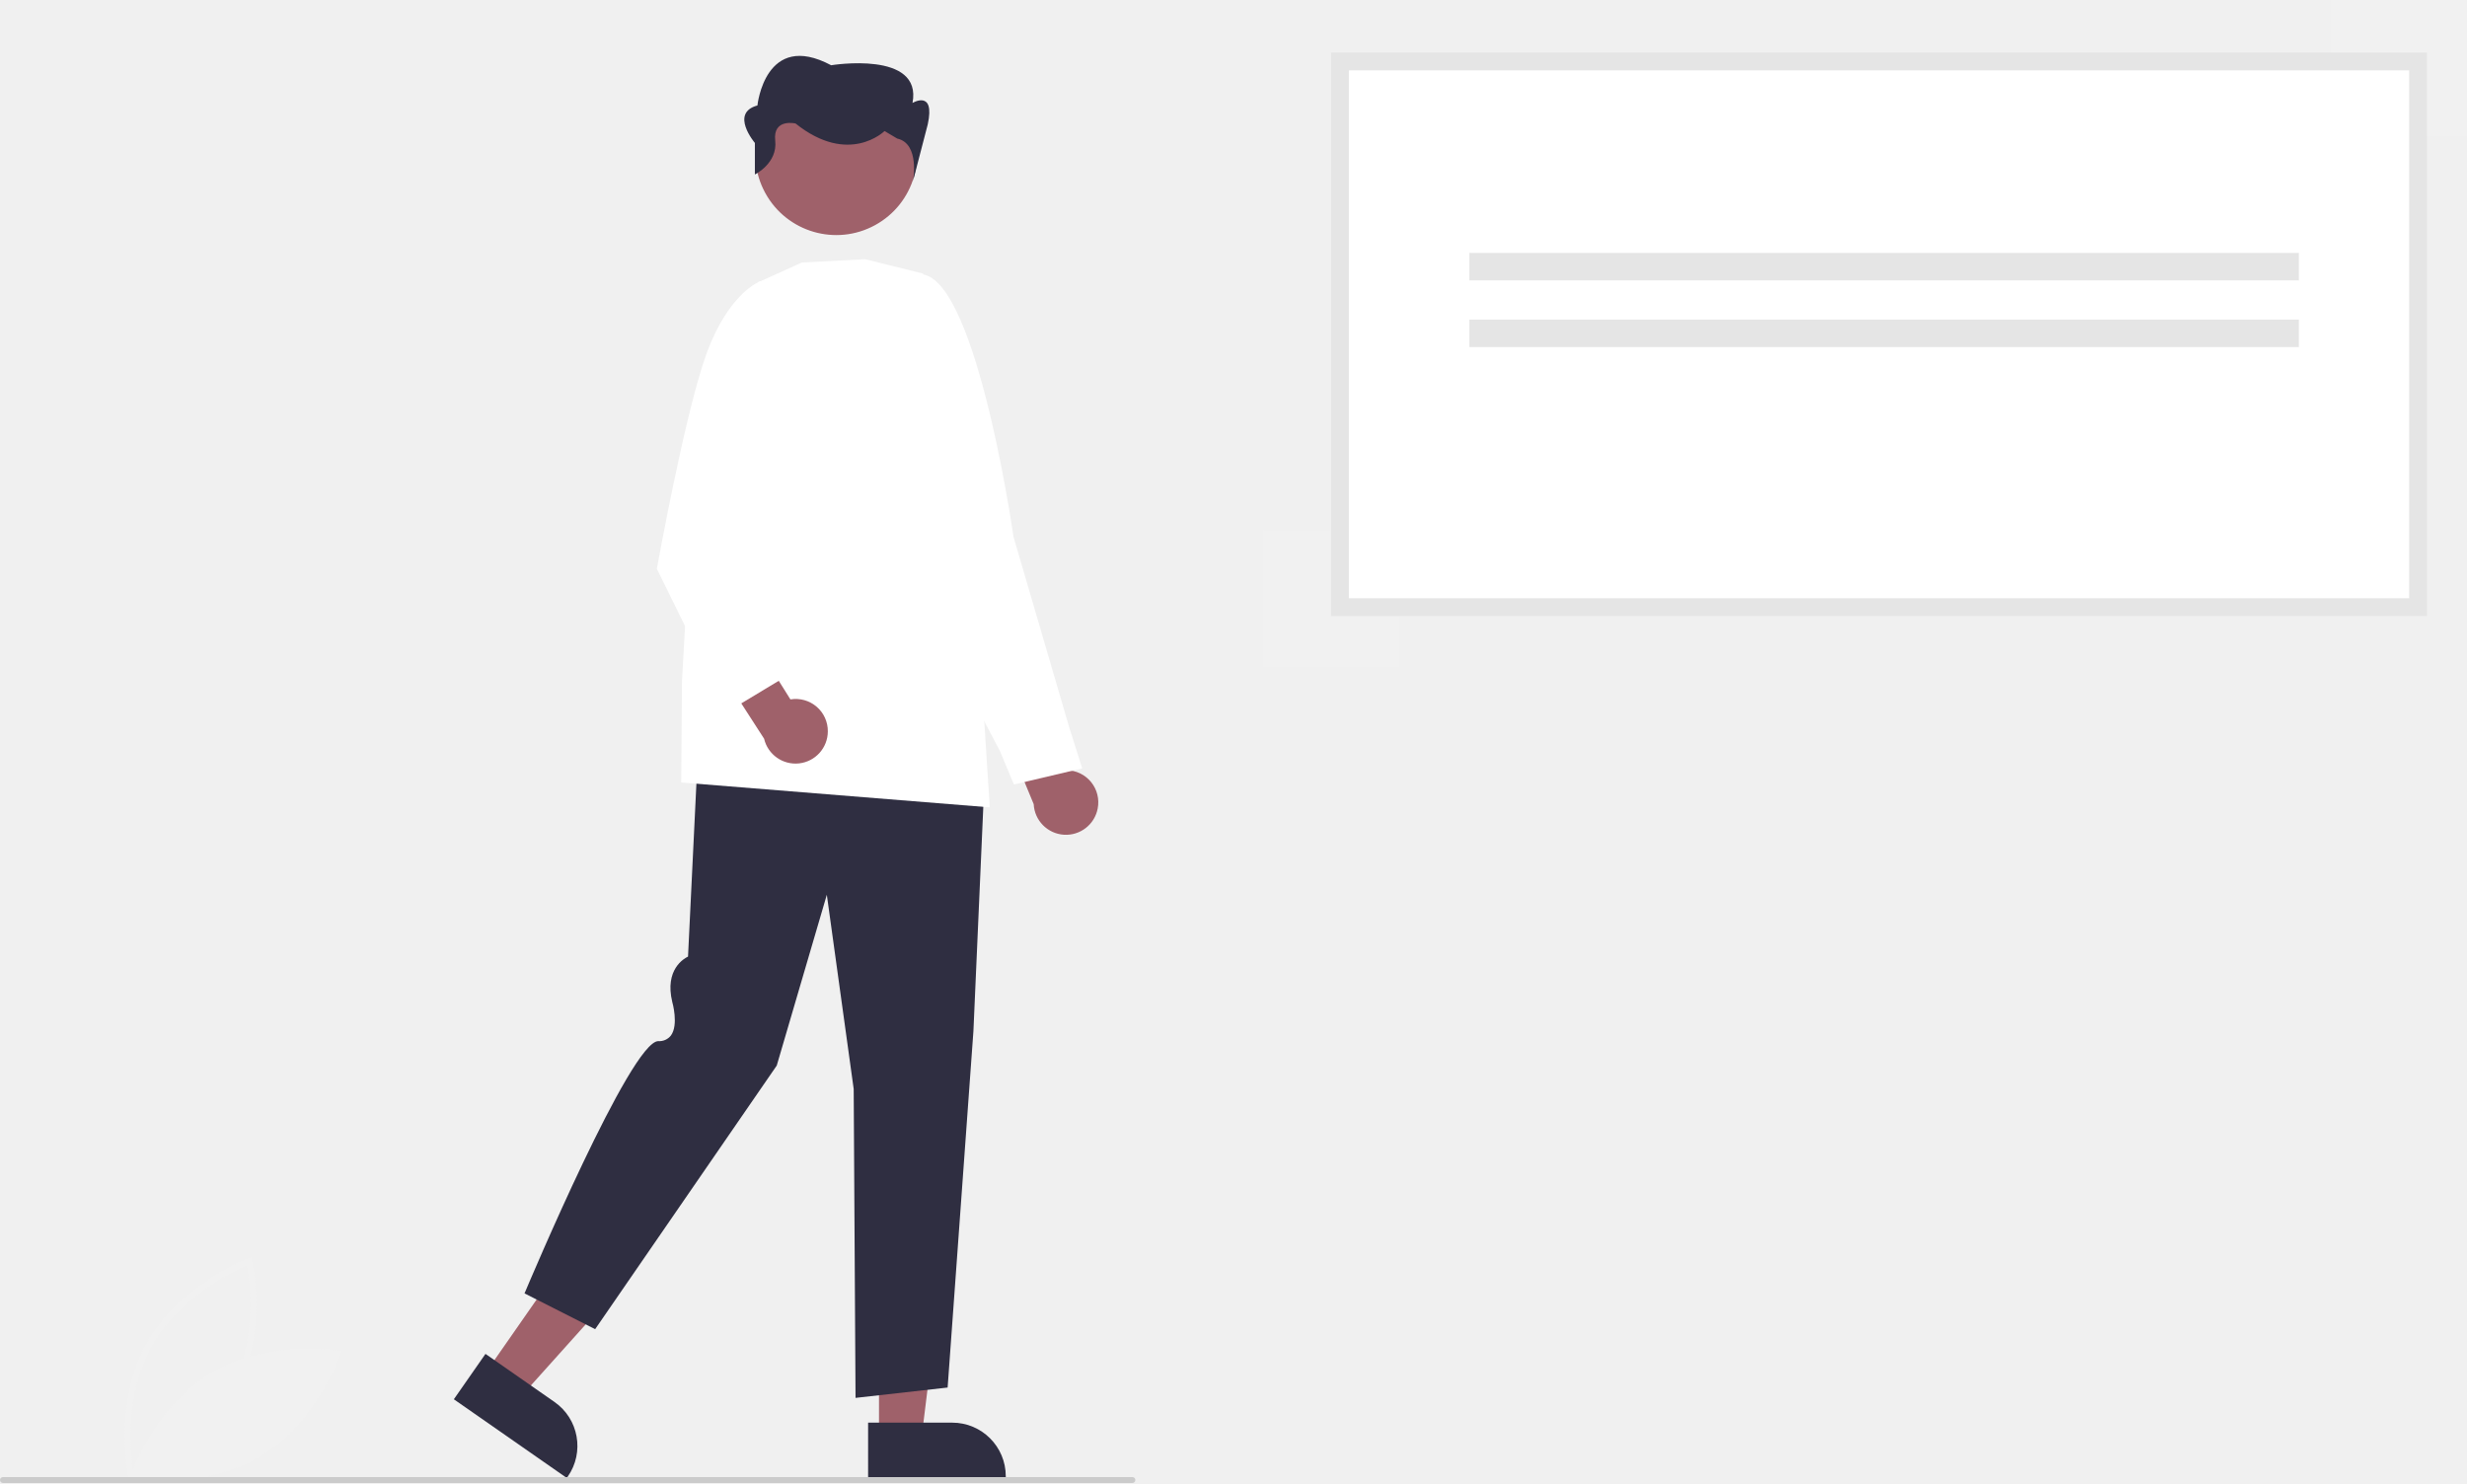
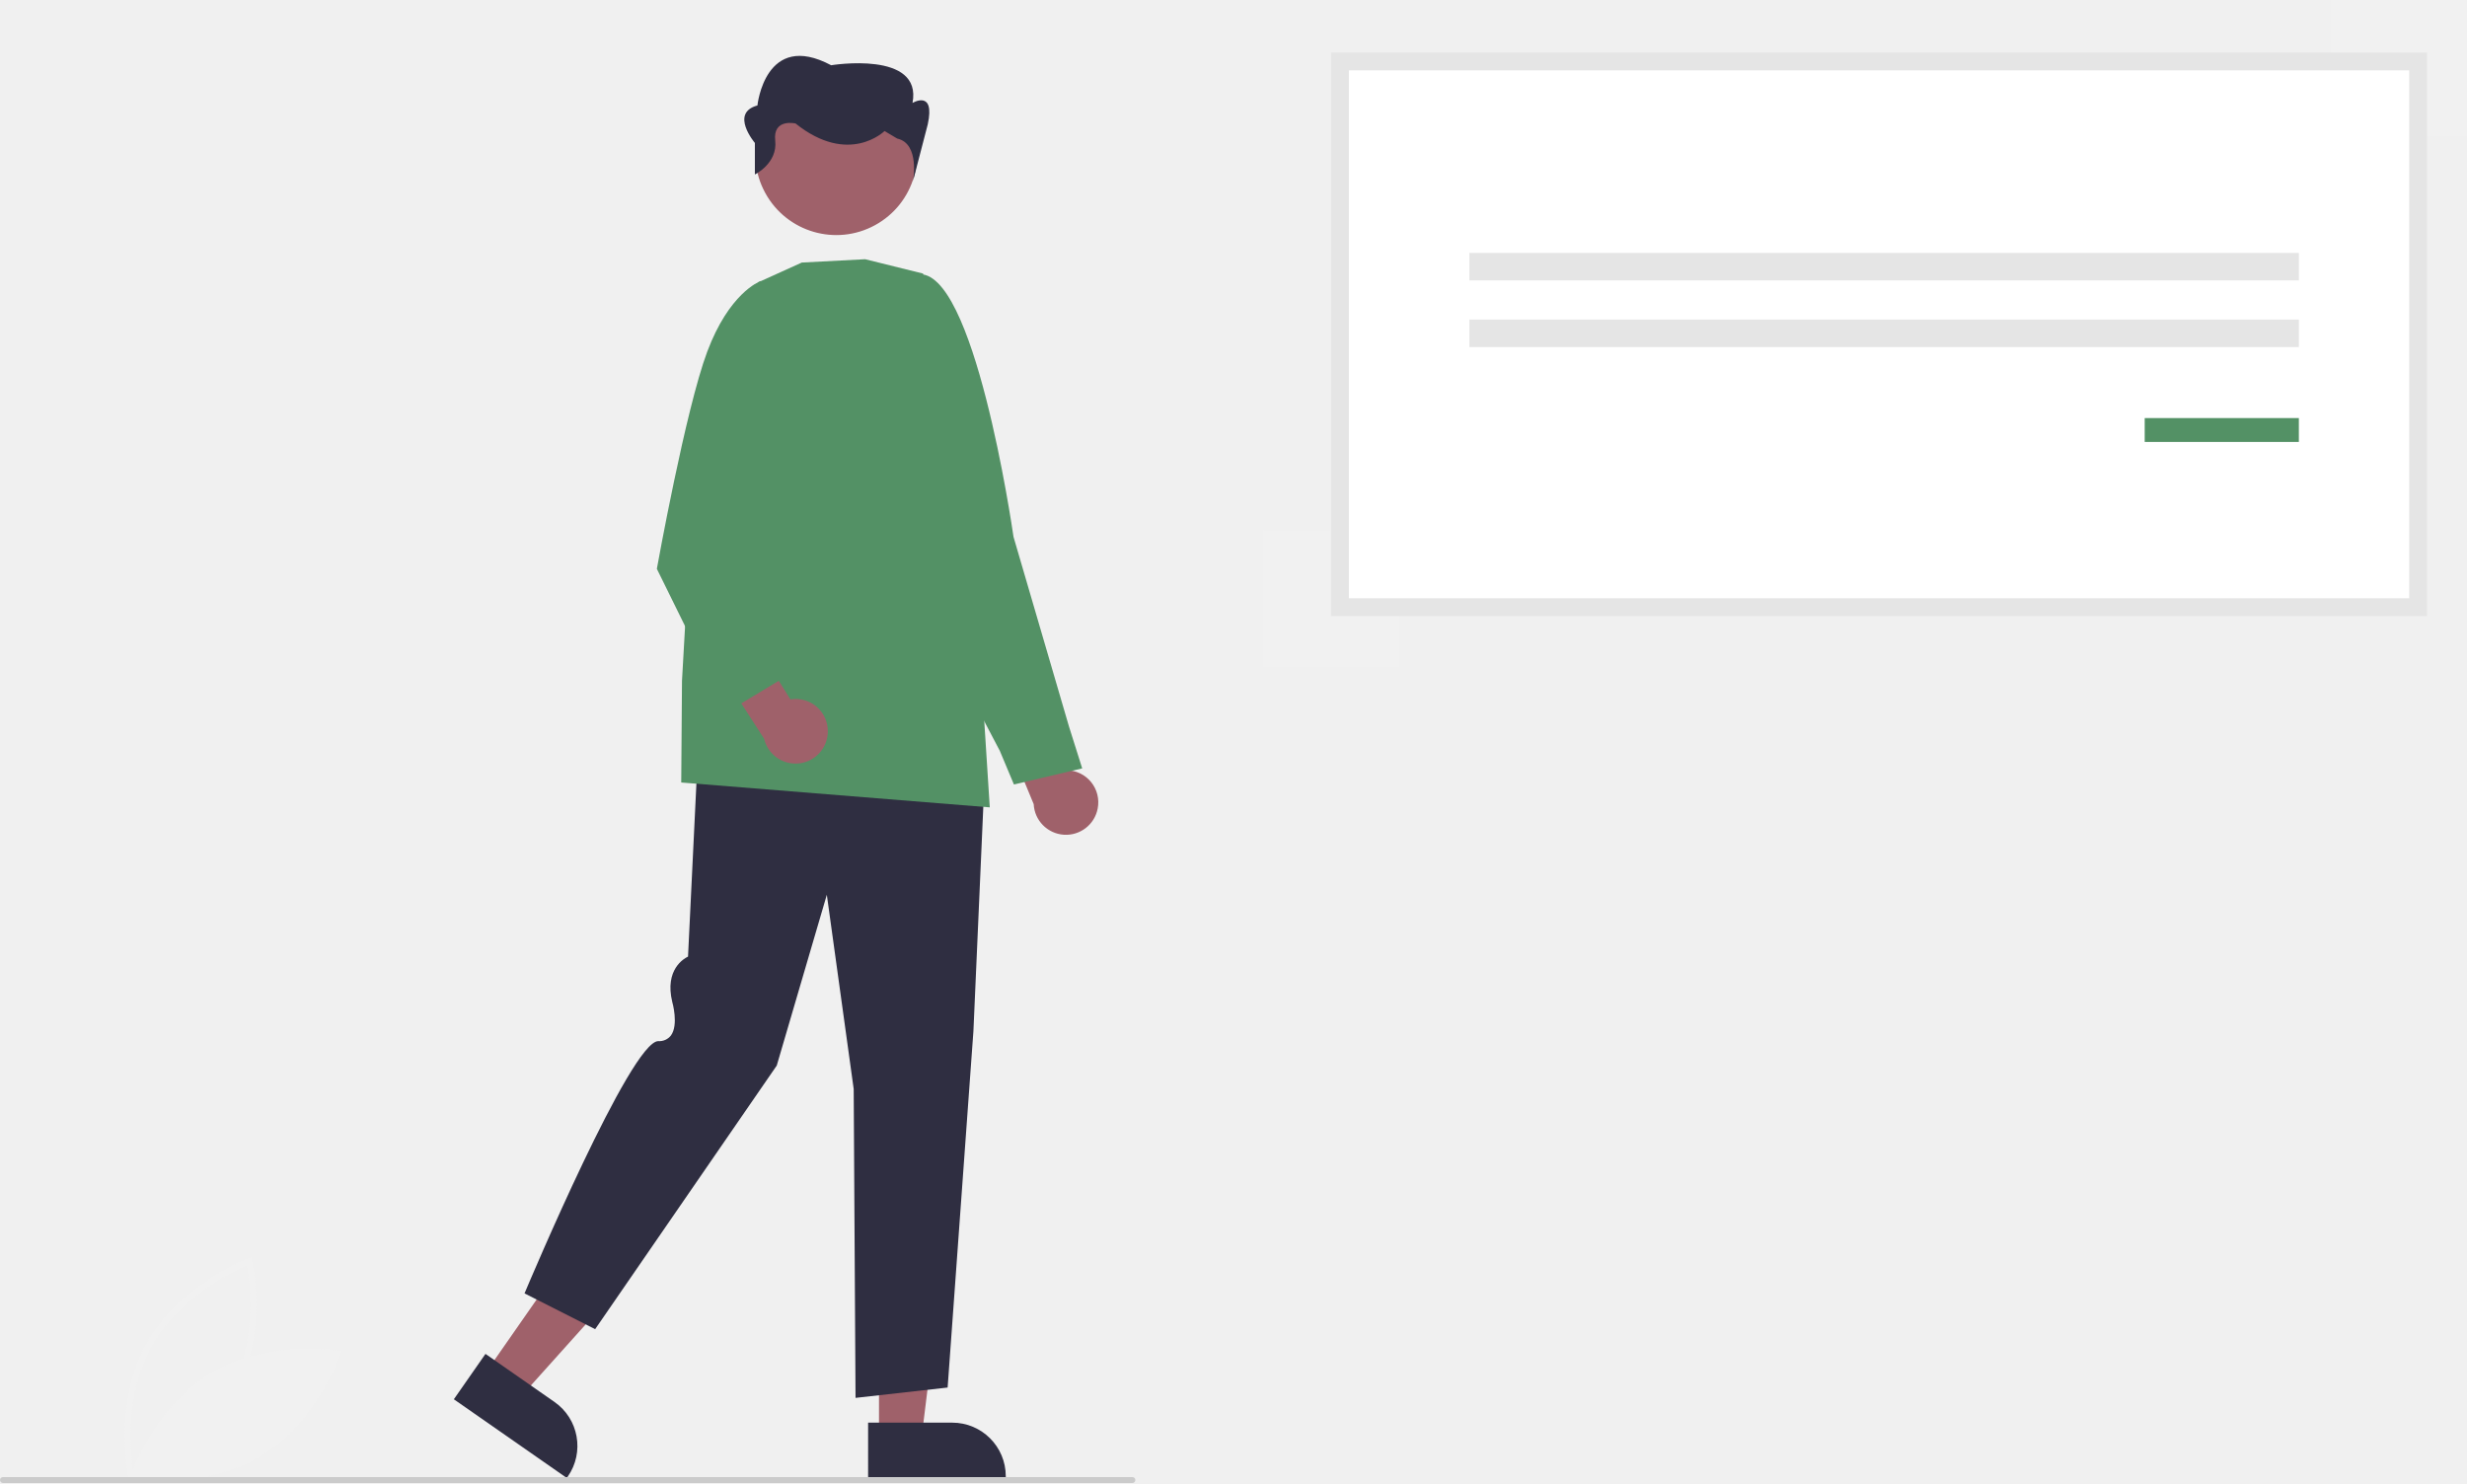
<svg xmlns="http://www.w3.org/2000/svg" data-name="Layer 1" width="832.206" height="500.356" viewBox="0 0 832.206 500.356">
  <path d="M227.317,699.06c-.056-.245-5.44-24.798,5.556-45.19,10.996-20.392,34.468-29.385,34.704-29.474l1.073-.402.253,1.118c.056.245,5.44,24.798-5.556,45.19-10.996,20.392-34.468,29.385-34.704,29.474l-1.073.402Zm39.862-72.338c-4.702,2.022-23.258,10.874-32.545,28.097-9.288,17.225-6.486,37.594-5.592,42.631,4.7-2.018,23.249-10.855,32.545-28.097C270.874,652.129,268.072,631.762,267.178,626.722Z" transform="translate(-183.897 -199.8219)" fill="#f1f1f1" />
  <path d="M254.944,663.149c-19.761,11.889-27.371,35.503-27.371,35.503s24.428,4.339,44.188-7.55,27.371-35.503,27.371-35.503S274.704,651.26,254.944,663.149Z" transform="translate(-183.897 -199.8219)" fill="#f1f1f1" />
  <path d="M554.193,472.564a10.837,10.837,0,0,0-10.48-12.897l-9.151-23.012-15.341,2.15,13.379,32.317a10.896,10.896,0,0,0,21.592,1.443Z" transform="translate(-183.897 -199.8219)" fill="#9f616a" />
-   <path d="M525.93,464.479l-4.753-11.335-29.621-56.385,1.611-104.332.309-.041c18.954-2.504,31.778,84.829,32.315,88.548l18.716,64.008,4.455,14.108Z" transform="translate(-183.897 -199.8219)" fill="#ffffff" />
+   <path d="M525.93,464.479l-4.753-11.335-29.621-56.385,1.611-104.332.309-.041c18.954-2.504,31.778,84.829,32.315,88.548l18.716,64.008,4.455,14.108Z" transform="translate(-183.897 -199.8219)" fill="#539165" />
  <polygon points="296.518 484.658 310.92 484.657 317.771 429.106 296.515 429.107 296.518 484.658" fill="#9f616a" />
  <path d="M476.741,679.778l28.363-.001h.001a18.076,18.076,0,0,1,18.075,18.075v.587l-46.438.002Z" transform="translate(-183.897 -199.8219)" fill="#2f2e41" />
  <polygon points="164.095 462.715 175.912 470.949 213.294 429.291 195.854 417.138 164.095 462.715" fill="#9f616a" />
  <path d="M347.667,656.579l23.271,16.216.001.001a18.076,18.076,0,0,1,4.495,25.164l-.336.482L336.997,671.891Z" transform="translate(-183.897 -199.8219)" fill="#2f2e41" />
  <path d="M472.5,671.422l-.622-104.21L462.815,501.686,445.92,559.31l-.033.047-61.225,88.885-23.823-12.07.131-.31c1.456-3.463,35.762-84.794,44.983-84.794a4.98,4.98,0,0,0,4.242-1.864c2.706-3.614.502-11.283.48-11.36-2.64-10.946,3.997-14.674,5.319-15.296l3.556-73.397.369.025,96.39,6.761-4.044,91.766-8.699,120.232-.299.034Z" transform="translate(-183.897 -199.8219)" fill="#2f2e41" />
-   <path d="M517.781,472.202l-.417-.034L413.7,463.812l.256-34.3,5.074-89.558.029-.062,20.663-44.859,14.647-6.633,21.37-1.125.052.013,19.503,4.832,20.288,145.639Z" transform="translate(-183.897 -199.8219)" fill="#ffffff" />
+   <path d="M517.781,472.202l-.417-.034L413.7,463.812l.256-34.3,5.074-89.558.029-.062,20.663-44.859,14.647-6.633,21.37-1.125.052.013,19.503,4.832,20.288,145.639Z" transform="translate(-183.897 -199.8219)" fill="#539165" />
  <circle cx="465.995" cy="251.83" r="27.294" transform="translate(-247.5841 54.55847) rotate(-28.66324)" fill="#9f616a" />
  <path d="M438.546,258.681v-10.634s-8.576-10.1.858-12.645c0,0,2.573-25.443,24.87-13.57,0,0,30.873-5.089,27.443,12.721,0,0,7.718-4.65,5.146,7.224L491.887,260.904s2.403-12.634-5.315-14.33l-4.288-2.544s-12.006,11.873-30.016-2.544c0,0-7.718-1.842-6.861,5.791S438.546,258.681,438.546,258.681Z" transform="translate(-183.897 -199.8219)" fill="#2f2e41" />
  <path d="M463.154,446.587a10.837,10.837,0,0,0-12.624-10.807l-13.132-20.997-14.706,4.868,18.961,29.391a10.896,10.896,0,0,0,21.5-2.456Z" transform="translate(-183.897 -199.8219)" fill="#9f616a" />
-   <path d="M429.236,439.969l-23.758-48.235.021-.117c.096-.534,9.659-53.634,16.973-73.152,7.36-19.641,17.436-23.585,17.861-23.743l.213-.079,9.034,8.665-12.514,83.527,13.489,40.284Z" transform="translate(-183.897 -199.8219)" fill="#ffffff" />
+   <path d="M429.236,439.969l-23.758-48.235.021-.117c.096-.534,9.659-53.634,16.973-73.152,7.36-19.641,17.436-23.585,17.861-23.743l.213-.079,9.034,8.665-12.514,83.527,13.489,40.284Z" transform="translate(-183.897 -199.8219)" fill="#539165" />
  <rect x="786.206" width="46" height="46" fill="#f1f1f1" />
  <rect x="426.206" y="179" width="46" height="46" fill="#f1f1f1" />
  <path d="M635.922,404.665H999.597V220.556H635.922Z" transform="translate(-183.897 -199.8219)" fill="#fff" />
  <path d="M1002.597,407.665H632.922V217.556h369.675Zm-363.675-6h357.675V223.556H638.922Z" transform="translate(-183.897 -199.8219)" fill="#e5e5e5" />
  <rect x="495.678" y="85.316" width="279.806" height="9.279" fill="#e5e5e5" />
  <rect x="495.678" y="107.819" width="279.806" height="9.279" fill="#e5e5e5" />
-   <rect x="723.484" y="141.045" width="52" height="8.053" fill="#ffffff" />
+   <rect x="723.484" y="141.045" width="52" height="8.053" fill="#539165" />
  <path d="M565.897,700.138h-381a1,1,0,1,1,0-2h381a1,1,0,0,1,0,2Z" transform="translate(-183.897 -199.8219)" fill="#cbcbcb" />
</svg>
